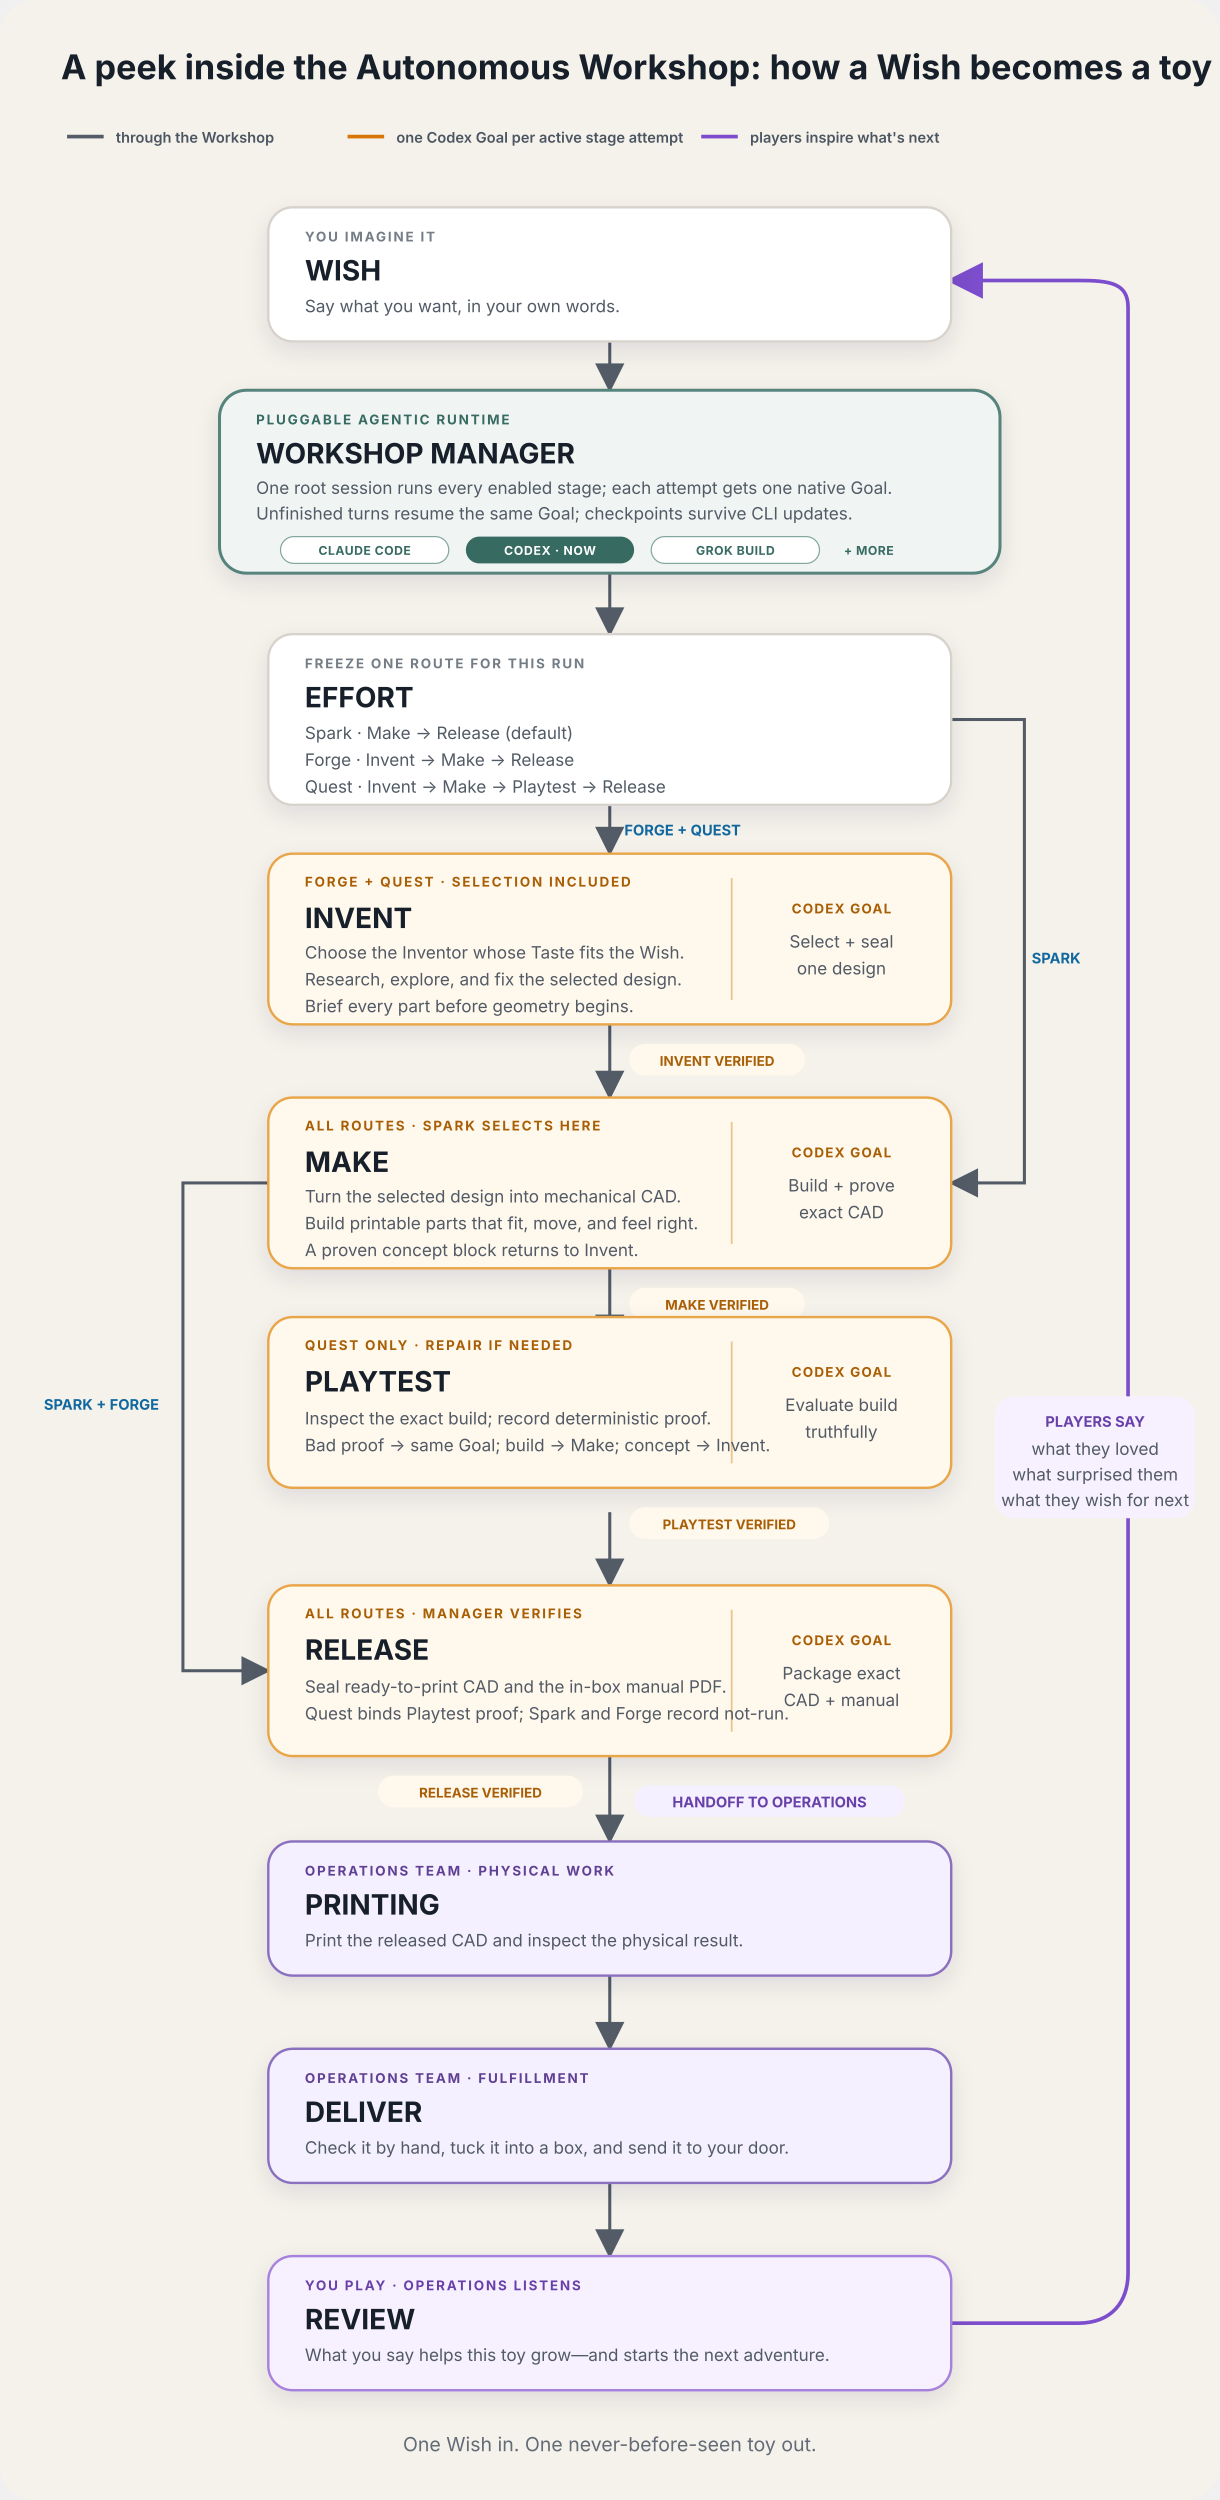
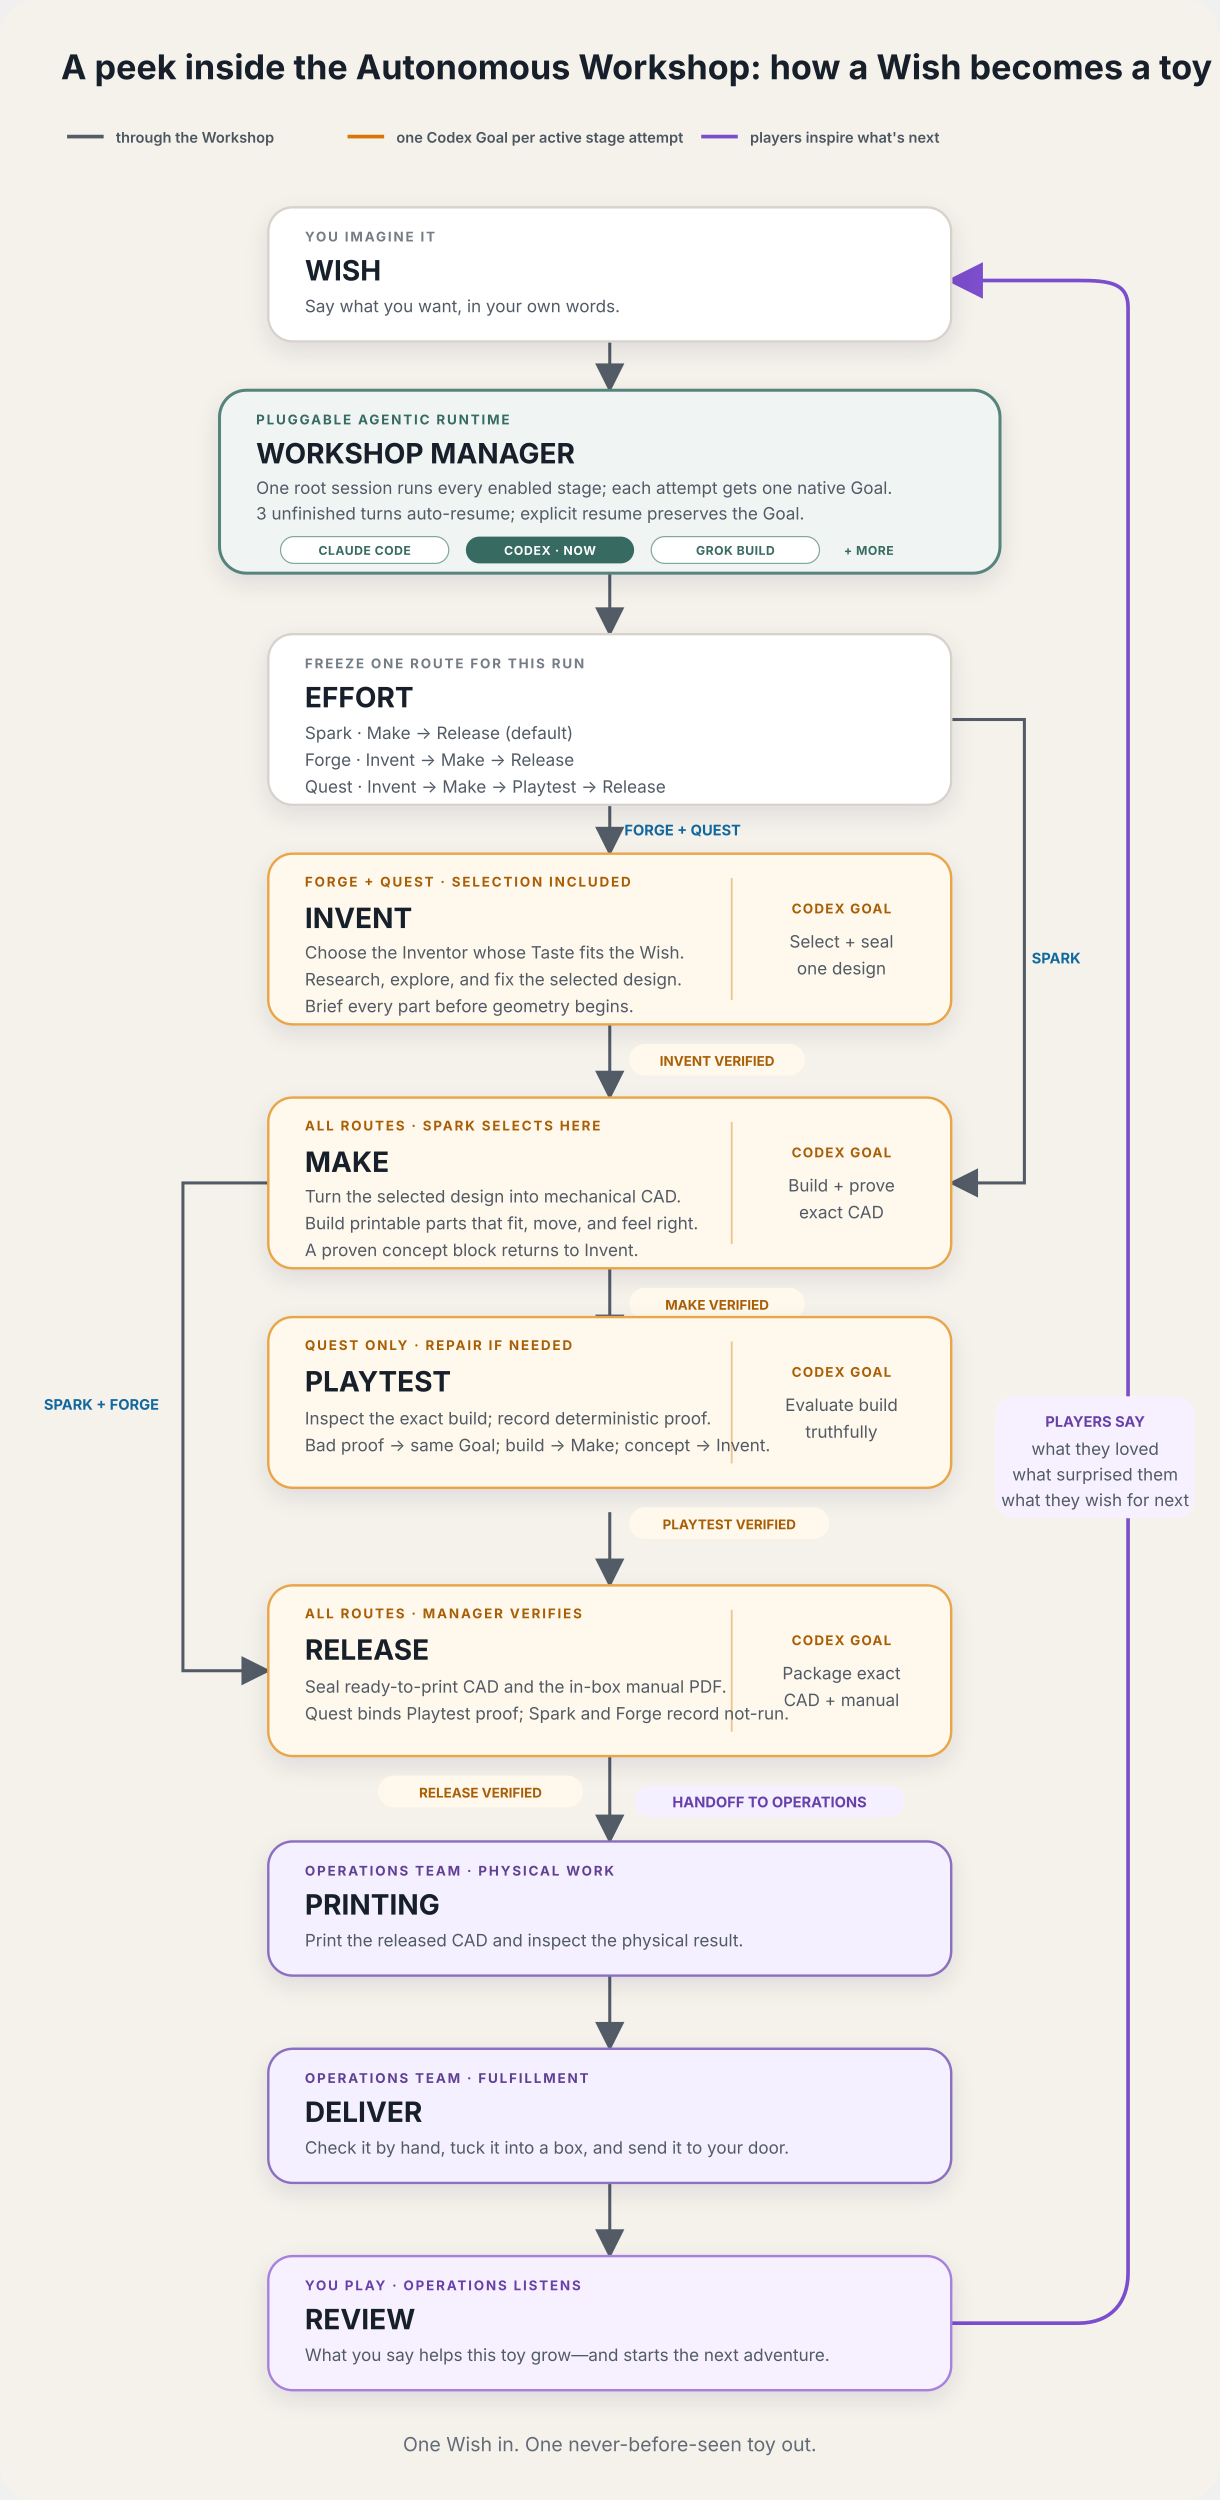
<svg xmlns="http://www.w3.org/2000/svg" viewBox="0 0 1000 2050" role="img" aria-labelledby="title description">
  <defs>
    <filter id="shadow" x="-20%" y="-20%" width="140%" height="160%">
      <feDropShadow dx="0" dy="7" stdDeviation="9" flood-color="#17202a" flood-opacity="0.10" />
    </filter>
    <marker id="arrow-main" viewBox="0 0 12 12" markerWidth="24" markerHeight="24" refX="11" refY="6" orient="auto" markerUnits="userSpaceOnUse" overflow="visible">
      <polygon points="0,0 12,6 0,12" fill="#525b66" />
    </marker>
    <marker id="arrow-ai" markerWidth="10" markerHeight="10" refX="8" refY="5" orient="auto" markerUnits="strokeWidth">
      <path d="M 0 0 L 10 5 L 0 10 z" fill="#1675b8" />
    </marker>
    <marker id="arrow-human" markerWidth="10" markerHeight="10" refX="8" refY="5" orient="auto" markerUnits="strokeWidth">
      <path d="M 0 0 L 10 5 L 0 10 z" fill="#7c4dcc" />
    </marker>
    <style>
      .title { font: 700 28px -apple-system, BlinkMacSystemFont, "Segoe UI", sans-serif; fill: #17202a; }
      .subtitle { font: 400 16px -apple-system, BlinkMacSystemFont, "Segoe UI", sans-serif; fill: #626b76; }
      .legend { font: 600 12px -apple-system, BlinkMacSystemFont, "Segoe UI", sans-serif; fill: #4b5560; }
      .node { fill: #ffffff; stroke: #d7d3cc; stroke-width: 2; }
      .node-manager { fill: #f0f5f4; stroke: #56847c; stroke-width: 2.5; }
      .node-internal { fill: #fff8ec; stroke: #e8a548; stroke-width: 2; }
      .node-ai { fill: #eef8ff; stroke: #67aee0; stroke-width: 2; }
      .node-human { fill: #f7f1ff; stroke: #a782dc; stroke-width: 2; }
      .node-ops { fill: #f4f0ff; stroke: #8b6fc0; stroke-width: 2; }
      .eyebrow { font: 700 11px -apple-system, BlinkMacSystemFont, "Segoe UI", sans-serif; letter-spacing: 1.5px; fill: #747c85; }
      .eyebrow-manager { fill: #376b61; }
      .eyebrow-internal { fill: #a85e05; }
      .eyebrow-ai { fill: #11689f; }
      .eyebrow-human { fill: #6840aa; }
      .eyebrow-ops { fill: #604092; }
      .heading { font: 700 23px -apple-system, BlinkMacSystemFont, "Segoe UI", sans-serif; fill: #17202a; }
      .body { font: 400 14px -apple-system, BlinkMacSystemFont, "Segoe UI", sans-serif; fill: #515a65; }
      .pill-now { fill: #376b61; }
      .pill-future { fill: #ffffff; stroke: #82a79f; stroke-width: 1; }
      .pill-now-text { font: 700 10px -apple-system, BlinkMacSystemFont, "Segoe UI", sans-serif; letter-spacing: 0.6px; fill: #ffffff; }
      .pill-future-text { font: 700 10px -apple-system, BlinkMacSystemFont, "Segoe UI", sans-serif; letter-spacing: 0.4px; fill: #376b61; }
      .goal-copy { font: 700 11px -apple-system, BlinkMacSystemFont, "Segoe UI", sans-serif; letter-spacing: 1px; fill: #a85e05; }
      .gate { font: 700 11px -apple-system, BlinkMacSystemFont, "Segoe UI", sans-serif; fill: #a85e05; }
      .gate-ai { font: 700 11px -apple-system, BlinkMacSystemFont, "Segoe UI", sans-serif; fill: #11689f; }
      .edge-label-ai { font: 700 12px -apple-system, BlinkMacSystemFont, "Segoe UI", sans-serif; fill: #11689f; }
      .edge-label-human { font: 700 12px -apple-system, BlinkMacSystemFont, "Segoe UI", sans-serif; fill: #6840aa; }
      .flow { fill: none; stroke: #525b66; stroke-width: 2.5; marker-end: url(#arrow-main); }
      .feedback-ai { fill: none; stroke: #1675b8; stroke-width: 3; marker-end: url(#arrow-ai); }
      .feedback-human { fill: none; stroke: #7c4dcc; stroke-width: 3; marker-end: url(#arrow-human); }
    </style>
  </defs>
  <rect width="1000" height="2050" rx="28" fill="#f5f2ec" />
  <text x="50" y="65" class="title">A peek inside the Autonomous Workshop: how a Wish becomes a toy</text>
  <g transform="translate(55 112)">
    <g>
      <line x1="0" y1="0" x2="30" y2="0" stroke="#525b66" stroke-width="3" />
      <text x="40" y="5" class="legend">through the Workshop</text>
    </g>
    <g transform="translate(230 0)">
      <line x1="0" y1="0" x2="30" y2="0" stroke="#d97706" stroke-width="3" />
      <text x="40" y="5" class="legend">one Codex Goal per active stage attempt</text>
    </g>
    <g transform="translate(520 0)">
      <line x1="0" y1="0" x2="30" y2="0" stroke="#7c4dcc" stroke-width="3" />
      <text x="40" y="5" class="legend">players inspire what's next</text>
    </g>
  </g>
  <path class="flow" d="M 500 280 V 320" />
  <path class="flow" d="M 500 470 V 520" />
  <path class="flow" d="M 500 660 V 700" />
  <path class="flow" d="M 500 840 V 900" />
  <path class="flow" d="M 500 1040 V 1100" />
  <path class="flow" d="M 500 1240 V 1300" />
  <path class="flow" d="M 500 1440 V 1510" />
  <path class="flow" d="M 500 1620 V 1680" />
  <path class="flow" d="M 500 1790 V 1850" />
  <path class="flow" d="M 780 590 H 840 V 970 H 780" />
  <path class="flow" d="M 220 970 H 150 V 1370 H 220" />
  <text x="846" y="790" class="edge-label-ai">SPARK</text>
  <text x="36" y="1156" class="edge-label-ai">SPARK + FORGE</text>
  <text x="512" y="685" class="edge-label-ai">FORGE + QUEST</text>
  <path class="feedback-human" d="M 780 1905 H 884 C 912 1905, 925 1887, 925 1864 V 252 C 925 232, 910 230, 884 230 H 782" />
  <g>
    <rect x="816" y="1145" width="164" height="100" rx="16" fill="#f7f1ff" />
    <text x="898" y="1170" text-anchor="middle" class="edge-label-human">PLAYERS SAY</text>
    <text x="898" y="1193" text-anchor="middle" class="body">what they loved</text>
    <text x="898" y="1214" text-anchor="middle" class="body">what surprised them</text>
    <text x="898" y="1235" text-anchor="middle" class="body">what they wish for next</text>
  </g>
  <g filter="url(#shadow)">
    <rect class="node" x="220" y="170" width="560" height="110" rx="20" />
  </g>
  <text x="250" y="198" class="eyebrow">YOU IMAGINE IT</text>
  <text x="250" y="230" class="heading">WISH</text>
  <text x="250" y="256" class="body">Say what you want, in your own words.</text>
  <g filter="url(#shadow)">
    <rect class="node-manager" x="180" y="320" width="640" height="150" rx="22" />
  </g>
  <text x="210" y="348" class="eyebrow eyebrow-manager">PLUGGABLE AGENTIC RUNTIME</text>
  <text x="210" y="380" class="heading">WORKSHOP MANAGER</text>
  <text x="210" y="405" class="body">One root session runs every enabled stage; each attempt gets one native Goal.</text>
-   <text x="210" y="426" class="body">Unfinished turns resume the same Goal; checkpoints survive CLI updates.</text>
+   <text x="210" y="426" class="body">3 unfinished turns auto-resume; explicit resume preserves the Goal.</text>
  <rect x="230" y="440" width="138" height="22" rx="11" class="pill-future" />
  <text x="299" y="455" text-anchor="middle" class="pill-future-text">CLAUDE CODE</text>
  <rect x="382" y="440" width="138" height="22" rx="11" class="pill-now" />
  <text x="451" y="455" text-anchor="middle" class="pill-now-text">CODEX · NOW</text>
  <rect x="534" y="440" width="138" height="22" rx="11" class="pill-future" />
  <text x="603" y="455" text-anchor="middle" class="pill-future-text">GROK BUILD</text>
  <text x="692" y="455" class="pill-future-text">+ MORE</text>
  <g filter="url(#shadow)">
    <rect class="node" x="220" y="520" width="560" height="140" rx="20" />
  </g>
  <text x="250" y="548" class="eyebrow">FREEZE ONE ROUTE FOR THIS RUN</text>
  <text x="250" y="580" class="heading">EFFORT</text>
  <text x="250" y="606" class="body">Spark · Make → Release (default)</text>
  <text x="250" y="628" class="body">Forge · Invent → Make → Release</text>
  <text x="250" y="650" class="body">Quest · Invent → Make → Playtest → Release</text>
  <g filter="url(#shadow)">
    <rect class="node-internal" x="220" y="700" width="560" height="140" rx="20" />
  </g>
  <line x1="600" y1="720" x2="600" y2="820" stroke="#edc58a" stroke-width="1.5" />
  <text x="250" y="727" class="eyebrow eyebrow-internal">FORGE + QUEST · SELECTION INCLUDED</text>
  <text x="250" y="761" class="heading">INVENT</text>
  <text x="250" y="786" class="body">Choose the Inventor whose Taste fits the Wish.</text>
  <text x="250" y="808" class="body">Research, explore, and fix the selected design.</text>
  <text x="250" y="830" class="body">Brief every part before geometry begins.</text>
  <text x="690" y="749" text-anchor="middle" class="goal-copy">CODEX GOAL</text>
  <text x="690" y="777" text-anchor="middle" class="body">Select + seal</text>
  <text x="690" y="799" text-anchor="middle" class="body">one design</text>
  <rect x="516" y="856" width="144" height="26" rx="13" fill="#fff8ec" />
  <text x="588" y="874" text-anchor="middle" class="gate">INVENT VERIFIED</text>
  <g filter="url(#shadow)">
    <rect class="node-internal" x="220" y="900" width="560" height="140" rx="20" />
  </g>
  <line x1="600" y1="920" x2="600" y2="1020" stroke="#edc58a" stroke-width="1.5" />
  <text x="250" y="927" class="eyebrow eyebrow-internal">ALL ROUTES · SPARK SELECTS HERE</text>
  <text x="250" y="961" class="heading">MAKE</text>
  <text x="250" y="986" class="body">Turn the selected design into mechanical CAD.</text>
  <text x="250" y="1008" class="body">Build printable parts that fit, move, and feel right.</text>
  <text x="250" y="1030" class="body">A proven concept block returns to Invent.</text>
  <text x="690" y="949" text-anchor="middle" class="goal-copy">CODEX GOAL</text>
  <text x="690" y="977" text-anchor="middle" class="body">Build + prove</text>
  <text x="690" y="999" text-anchor="middle" class="body">exact CAD</text>
  <rect x="516" y="1056" width="144" height="26" rx="13" fill="#fff8ec" />
  <text x="588" y="1074" text-anchor="middle" class="gate">MAKE VERIFIED</text>
  <g filter="url(#shadow)">
    <rect class="node-internal" x="220" y="1080" width="560" height="140" rx="20" />
  </g>
  <line x1="600" y1="1100" x2="600" y2="1200" stroke="#edc58a" stroke-width="1.5" />
  <text x="250" y="1107" class="eyebrow eyebrow-internal">QUEST ONLY · REPAIR IF NEEDED</text>
  <text x="250" y="1141" class="heading">PLAYTEST</text>
  <text x="250" y="1168" class="body">Inspect the exact build; record deterministic proof.</text>
  <text x="250" y="1190" class="body">Bad proof → same Goal; build → Make; concept → Invent.</text>
  <text x="690" y="1129" text-anchor="middle" class="goal-copy">CODEX GOAL</text>
  <text x="690" y="1157" text-anchor="middle" class="body">Evaluate build</text>
  <text x="690" y="1179" text-anchor="middle" class="body">truthfully</text>
  <rect x="516" y="1236" width="164" height="26" rx="13" fill="#fff8ec" />
  <text x="598" y="1254" text-anchor="middle" class="gate">PLAYTEST VERIFIED</text>
  <g filter="url(#shadow)">
    <rect class="node-internal" x="220" y="1300" width="560" height="140" rx="20" />
  </g>
  <line x1="600" y1="1320" x2="600" y2="1420" stroke="#edc58a" stroke-width="1.5" />
  <text x="250" y="1327" class="eyebrow eyebrow-internal">ALL ROUTES · MANAGER VERIFIES</text>
  <text x="250" y="1361" class="heading">RELEASE</text>
  <text x="250" y="1388" class="body">Seal ready-to-print CAD and the in-box manual PDF.</text>
  <text x="250" y="1410" class="body">Quest binds Playtest proof; Spark and Forge record not-run.</text>
  <text x="690" y="1349" text-anchor="middle" class="goal-copy">CODEX GOAL</text>
  <text x="690" y="1377" text-anchor="middle" class="body">Package exact</text>
  <text x="690" y="1399" text-anchor="middle" class="body">CAD + manual</text>
  <rect x="310" y="1456" width="168" height="26" rx="13" fill="#fff8ec" />
  <text x="394" y="1474" text-anchor="middle" class="gate">RELEASE VERIFIED</text>
  <rect x="520" y="1464" width="222" height="26" rx="13" fill="#f4f0ff" />
  <text x="631" y="1482" text-anchor="middle" class="edge-label-human">HANDOFF TO OPERATIONS</text>
  <g filter="url(#shadow)">
    <rect class="node-ops" x="220" y="1510" width="560" height="110" rx="20" />
  </g>
  <text x="250" y="1538" class="eyebrow eyebrow-ops">OPERATIONS TEAM · PHYSICAL WORK</text>
  <text x="250" y="1570" class="heading">PRINTING</text>
  <text x="250" y="1596" class="body">Print the released CAD and inspect the physical result.</text>
  <g filter="url(#shadow)">
    <rect class="node-ops" x="220" y="1680" width="560" height="110" rx="20" />
  </g>
  <text x="250" y="1708" class="eyebrow eyebrow-ops">OPERATIONS TEAM · FULFILLMENT</text>
  <text x="250" y="1740" class="heading">DELIVER</text>
  <text x="250" y="1766" class="body">Check it by hand, tuck it into a box, and send it to your door.</text>
  <g filter="url(#shadow)">
    <rect class="node-human" x="220" y="1850" width="560" height="110" rx="20" />
  </g>
  <text x="250" y="1878" class="eyebrow eyebrow-human">YOU PLAY · OPERATIONS LISTENS</text>
  <text x="250" y="1910" class="heading">REVIEW</text>
  <text x="250" y="1936" class="body">What you say helps this toy grow—and starts the next adventure.</text>
  <text x="500" y="2010" text-anchor="middle" class="subtitle">One Wish in. One never-before-seen toy out.</text>
</svg>
